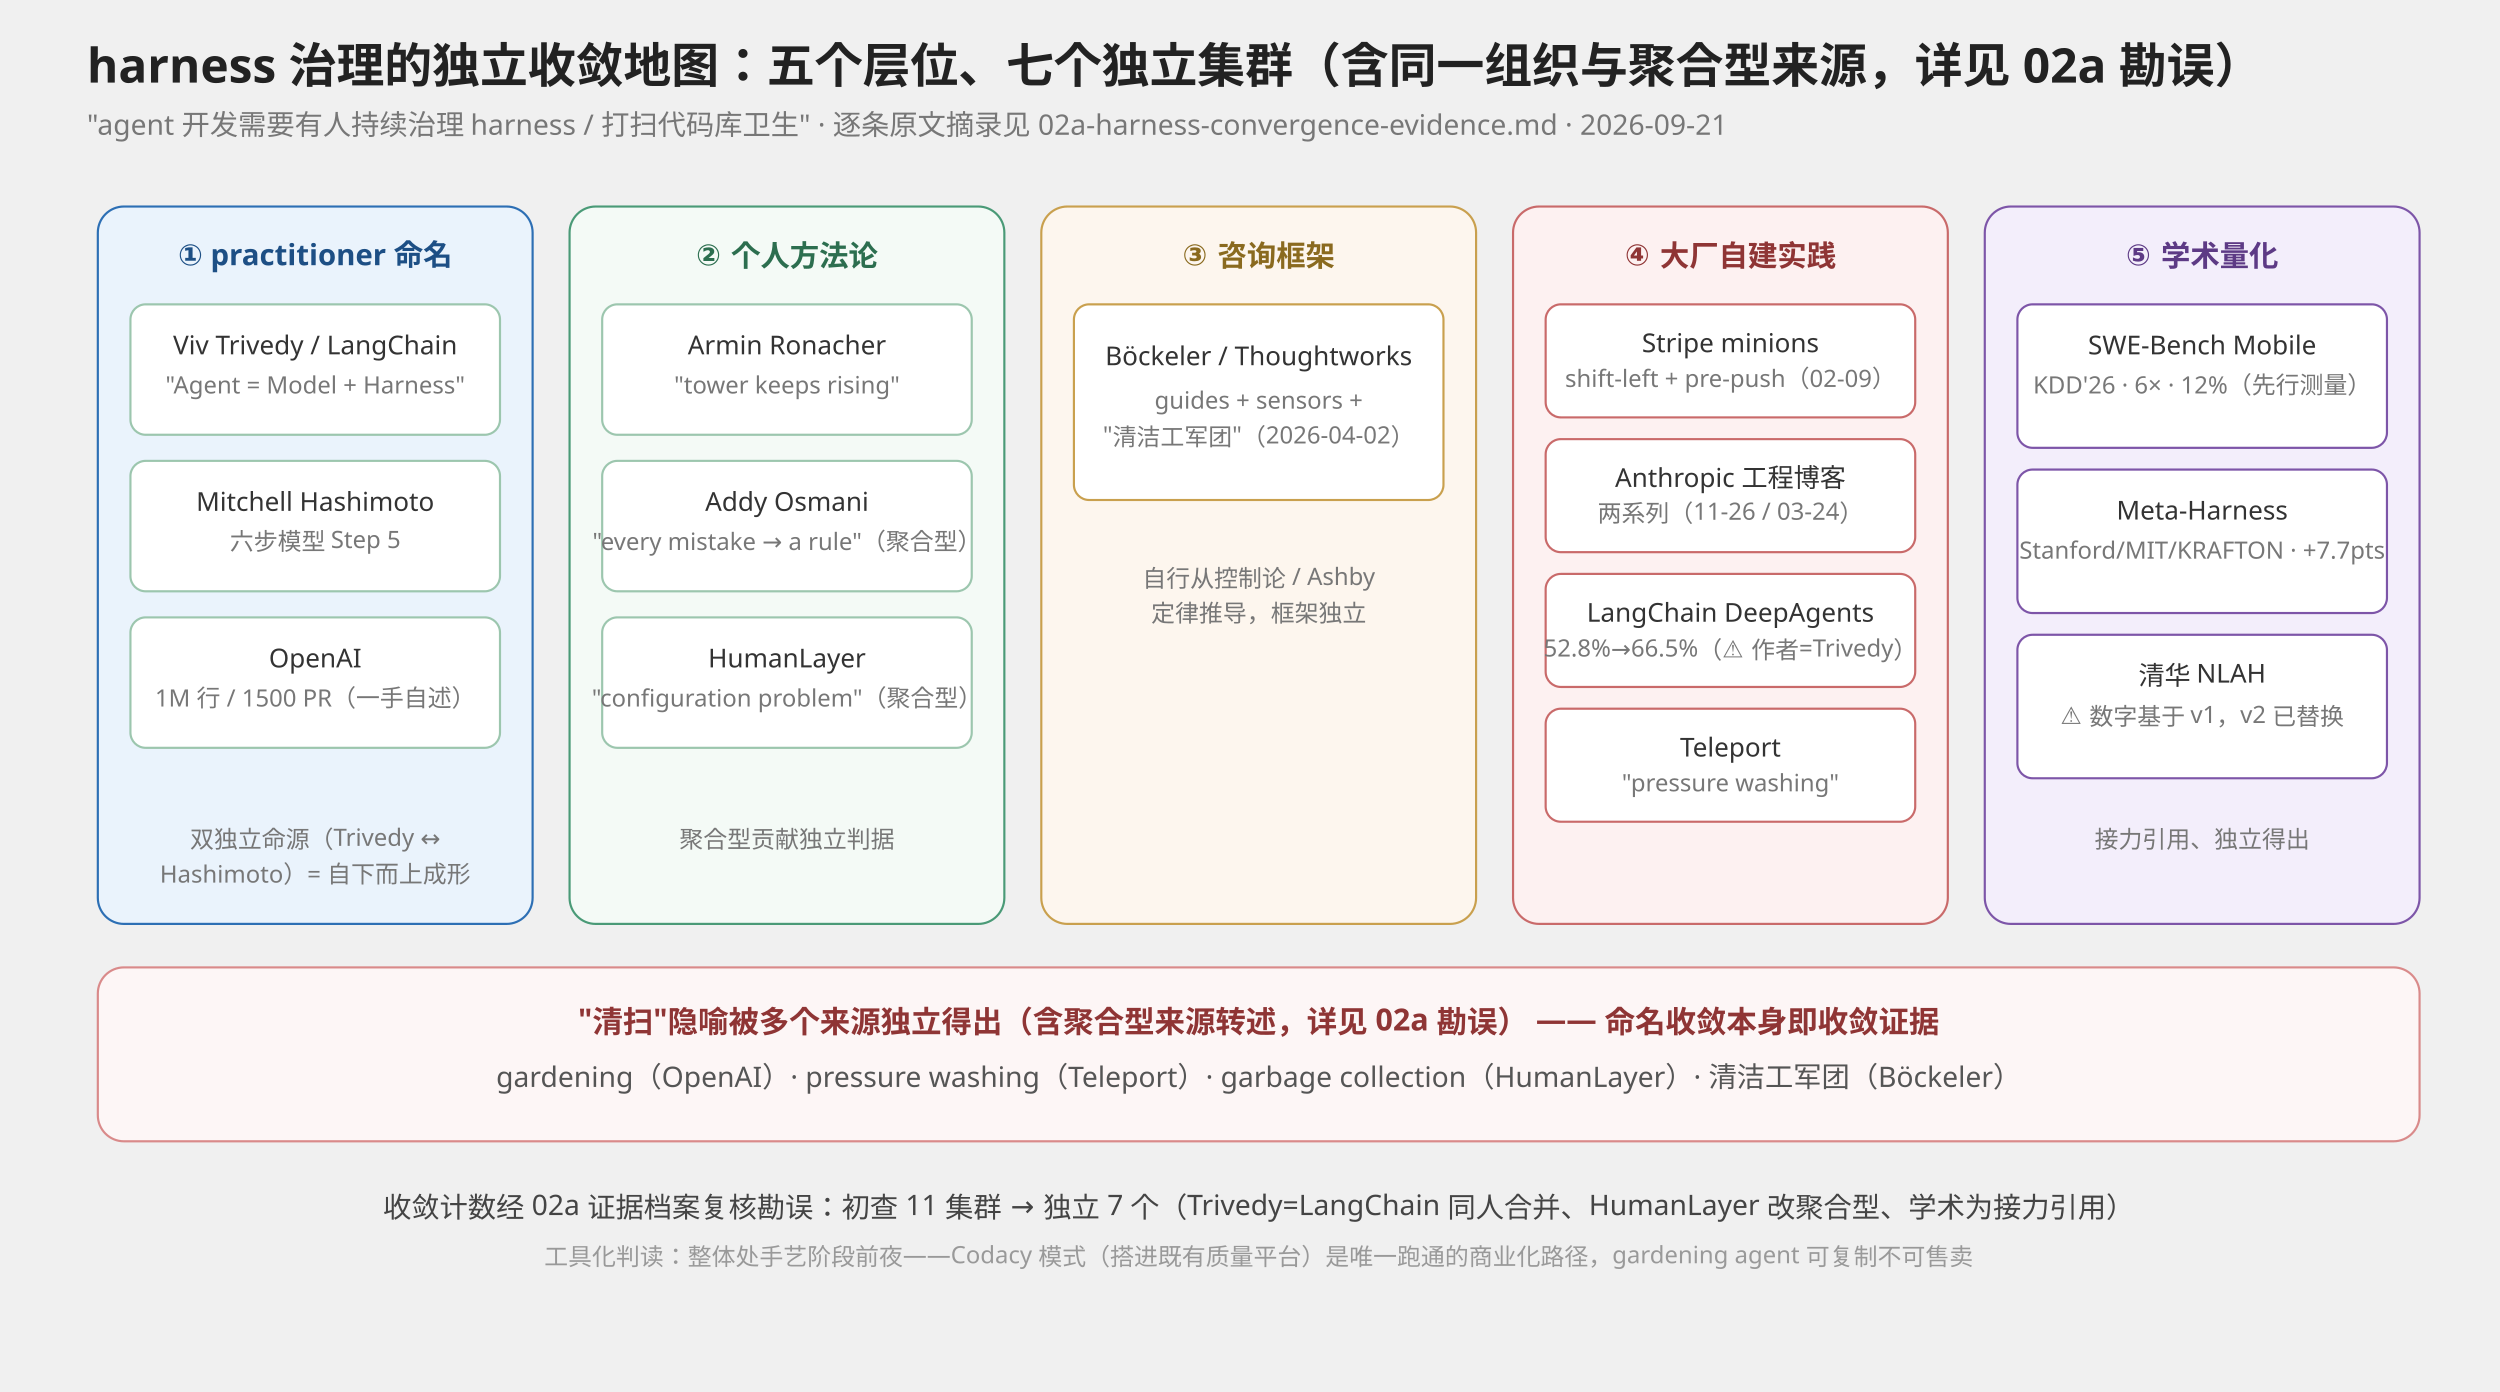
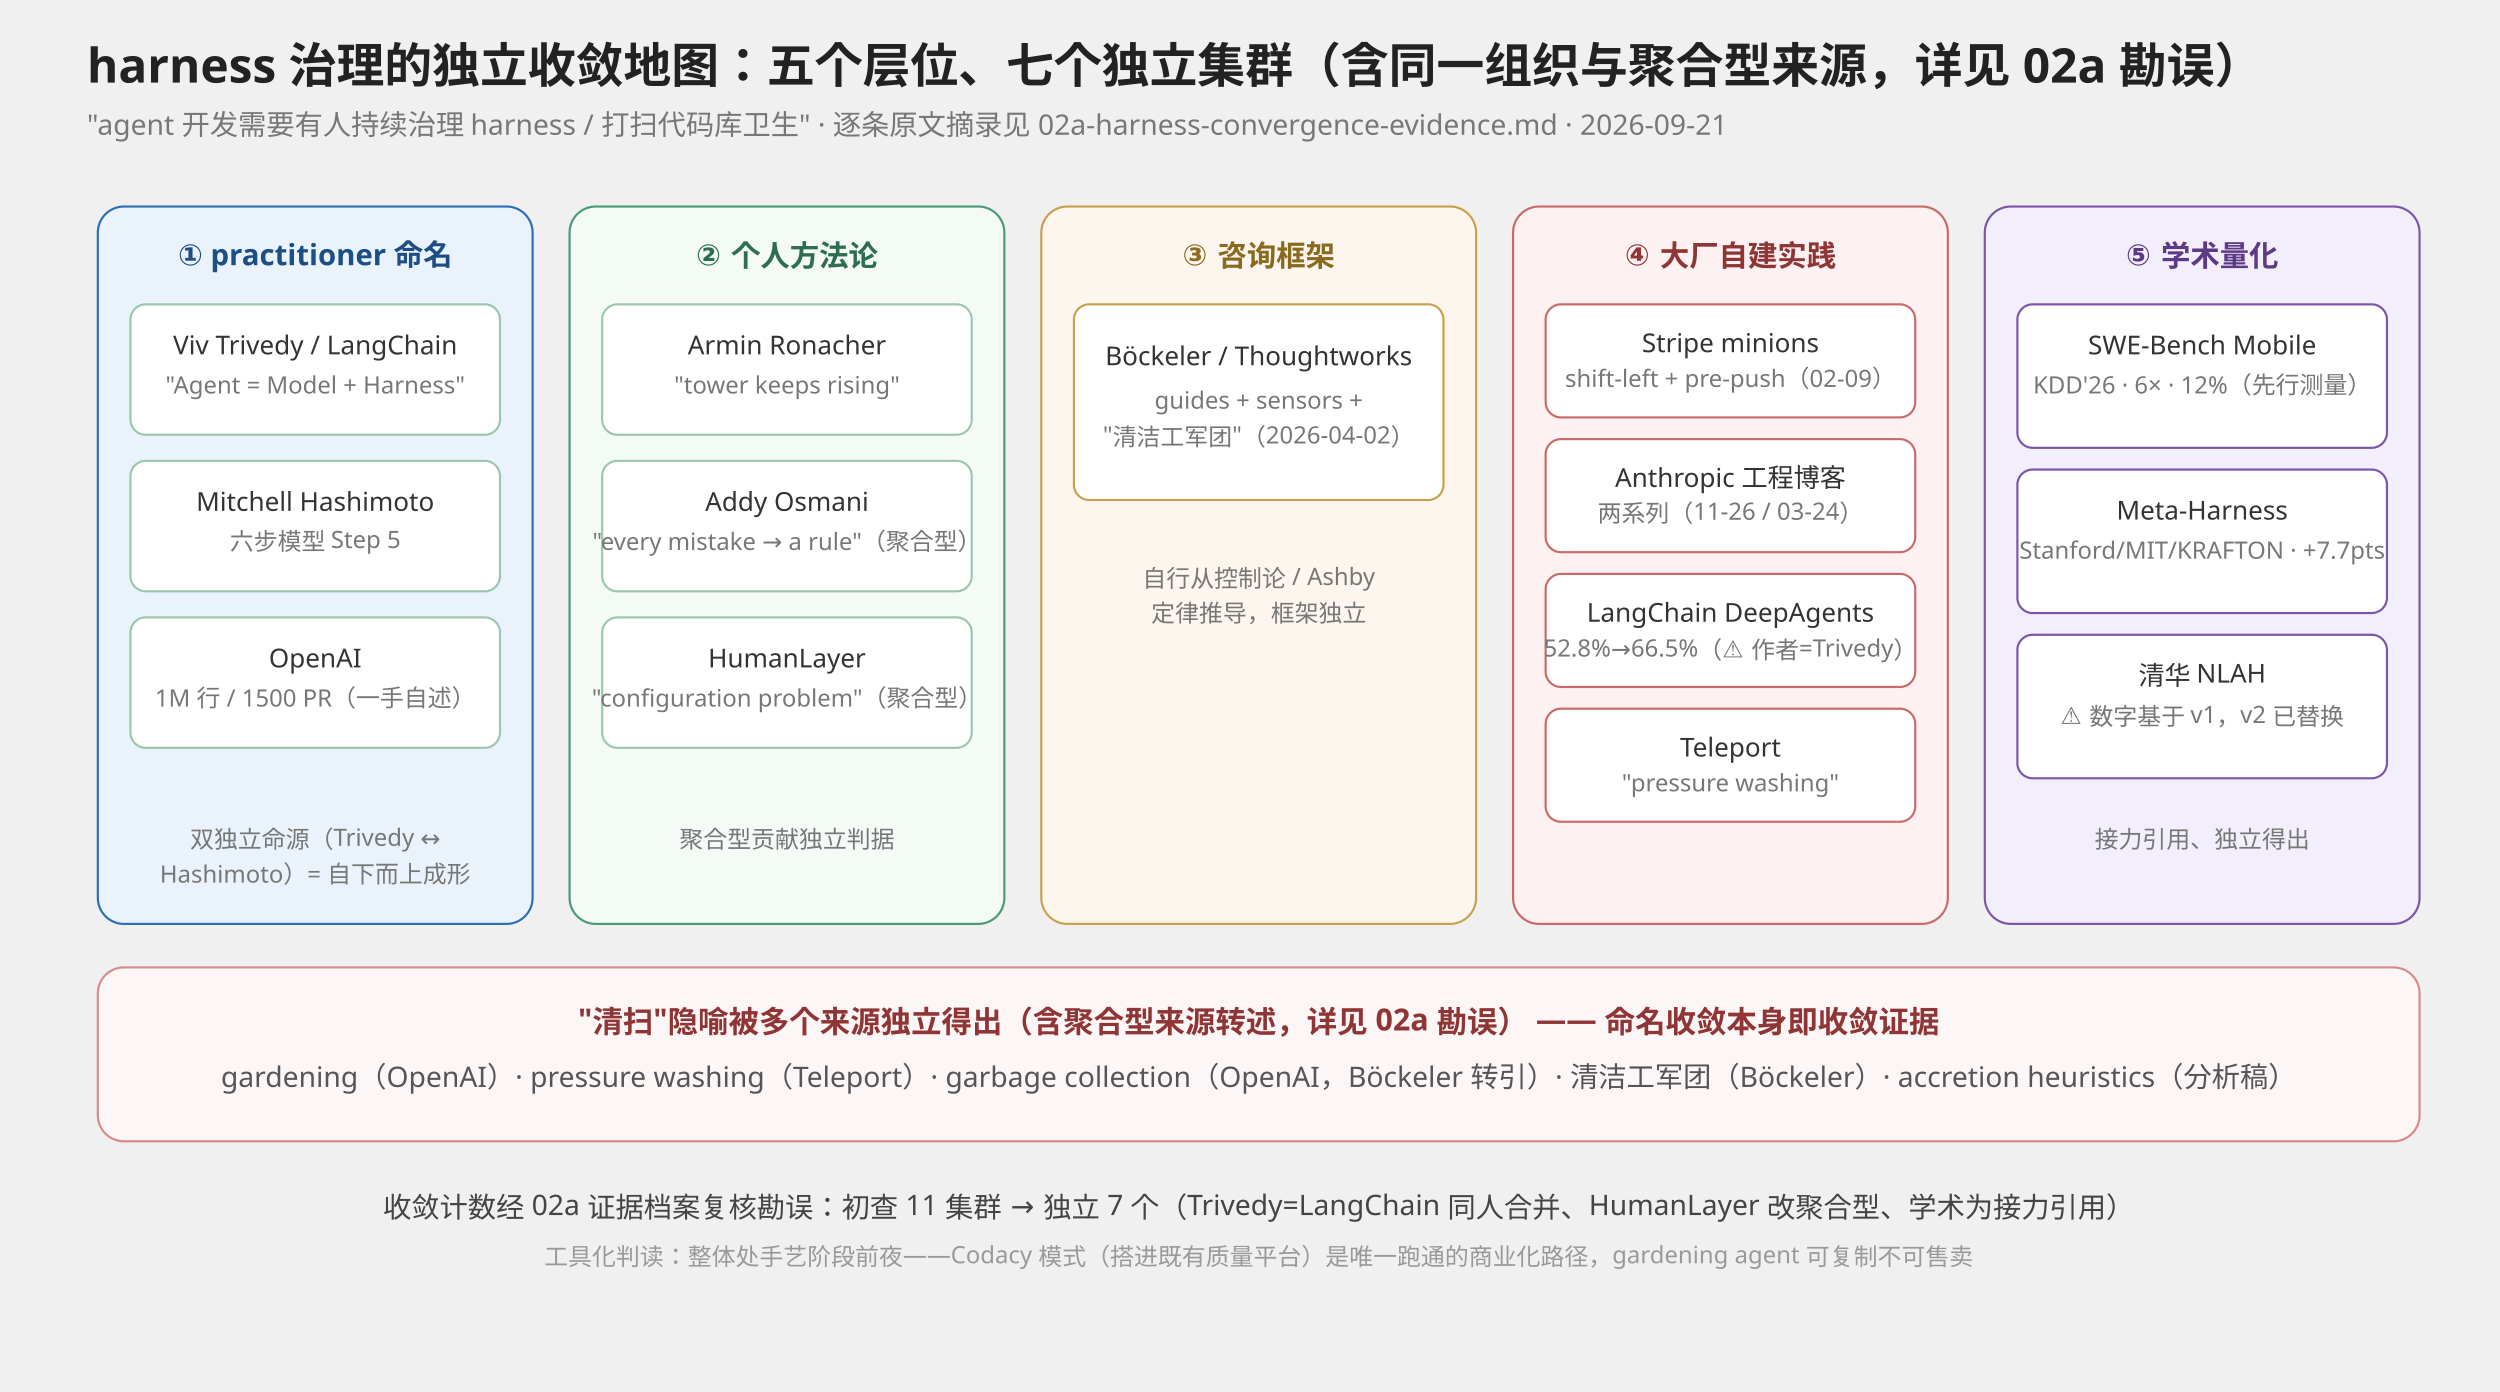
<svg xmlns="http://www.w3.org/2000/svg" width="1150" height="640" viewBox="0 0 1150 640" font-family="'PingFang SC','Hiragino Sans GB','Microsoft YaHei',sans-serif">
  <text x="40" y="38" font-size="22" font-weight="700" fill="#222">harness 治理的独立收敛地图：五个层位、七个独立集群（含同一组织与聚合型来源，详见 02a 勘误）</text>
  <text x="40" y="62" font-size="13" fill="#777">"agent 开发需要有人持续治理 harness / 打扫代码库卫生" · 逐条原文摘录见 02a-harness-convergence-evidence.md · 2026-09-21</text>
  <g font-size="12">
    <rect x="45" y="95" width="200" height="330" rx="12" fill="#eaf3fc" stroke="#2d6fb4" />
    <text x="145" y="122" font-size="13.5" font-weight="700" text-anchor="middle" fill="#1d4f85">① practitioner 命名</text>
    <rect x="60" y="140" width="170" height="60" rx="7" fill="#fff" stroke="#9cc6ae" />
    <text x="145" y="163" text-anchor="middle" fill="#333">Viv Trivedy / LangChain</text>
    <text x="145" y="181" text-anchor="middle" fill="#777" font-size="11">"Agent = Model + Harness"</text>
    <rect x="60" y="212" width="170" height="60" rx="7" fill="#fff" stroke="#9cc6ae" />
    <text x="145" y="235" text-anchor="middle" fill="#333">Mitchell Hashimoto</text>
    <text x="145" y="253" text-anchor="middle" fill="#777" font-size="11">六步模型 Step 5</text>
    <rect x="60" y="284" width="170" height="60" rx="7" fill="#fff" stroke="#9cc6ae" />
    <text x="145" y="307" text-anchor="middle" fill="#333">OpenAI</text>
    <text x="145" y="325" text-anchor="middle" fill="#777" font-size="11">1M 行 / 1500 PR（一手自述）</text>
    <text x="145" y="390" text-anchor="middle" fill="#777" font-size="11">双独立命源（Trivedy ↔</text>
    <text x="145" y="406" text-anchor="middle" fill="#777" font-size="11">Hashimoto）= 自下而上成形</text>
    <rect x="262" y="95" width="200" height="330" rx="12" fill="#f4faf6" stroke="#4a9a77" />
    <text x="362" y="122" font-size="13.5" font-weight="700" text-anchor="middle" fill="#2c6e4f">② 个人方法论</text>
    <rect x="277" y="140" width="170" height="60" rx="7" fill="#fff" stroke="#9cc6ae" />
    <text x="362" y="163" text-anchor="middle" fill="#333">Armin Ronacher</text>
    <text x="362" y="181" text-anchor="middle" fill="#777" font-size="11">"tower keeps rising"</text>
    <rect x="277" y="212" width="170" height="60" rx="7" fill="#fff" stroke="#9cc6ae" />
    <text x="362" y="235" text-anchor="middle" fill="#333">Addy Osmani</text>
    <text x="362" y="253" text-anchor="middle" fill="#777" font-size="11">"every mistake → a rule"（聚合型）</text>
    <rect x="277" y="284" width="170" height="60" rx="7" fill="#fff" stroke="#9cc6ae" />
    <text x="362" y="307" text-anchor="middle" fill="#333">HumanLayer</text>
    <text x="362" y="325" text-anchor="middle" fill="#777" font-size="11">"configuration problem"（聚合型）</text>
    <text x="362" y="390" text-anchor="middle" fill="#777" font-size="11">聚合型贡献独立判据</text>
    <rect x="479" y="95" width="200" height="330" rx="12" fill="#fdf6ee" stroke="#c9a04e" />
    <text x="579" y="122" font-size="13.5" font-weight="700" text-anchor="middle" fill="#8a6a1f">③ 咨询框架</text>
    <rect x="494" y="140" width="170" height="90" rx="7" fill="#fff" stroke="#c9a04e" />
    <text x="579" y="168" text-anchor="middle" fill="#333">Böckeler / Thoughtworks</text>
    <text x="579" y="188" text-anchor="middle" fill="#777" font-size="11">guides + sensors + </text>
    <text x="579" y="204" text-anchor="middle" fill="#777" font-size="11">"清洁工军团"（2026-04-02）</text>
    <text x="579" y="270" text-anchor="middle" fill="#777" font-size="11">自行从控制论 / Ashby</text>
    <text x="579" y="286" text-anchor="middle" fill="#777" font-size="11">定律推导，框架独立</text>
    <rect x="696" y="95" width="200" height="330" rx="12" fill="#fdf1f1" stroke="#c96a6a" />
    <text x="796" y="122" font-size="13.5" font-weight="700" text-anchor="middle" fill="#8f3535">④ 大厂自建实践</text>
    <rect x="711" y="140" width="170" height="52" rx="7" fill="#fff" stroke="#c96a6a" />
    <text x="796" y="162" text-anchor="middle" fill="#333">Stripe minions</text>
    <text x="796" y="178" text-anchor="middle" fill="#777" font-size="11">shift-left + pre-push（02-09）</text>
    <rect x="711" y="202" width="170" height="52" rx="7" fill="#fff" stroke="#c96a6a" />
    <text x="796" y="224" text-anchor="middle" fill="#333">Anthropic 工程博客</text>
    <text x="796" y="240" text-anchor="middle" fill="#777" font-size="11">两系列（11-26 / 03-24）</text>
    <rect x="711" y="264" width="170" height="52" rx="7" fill="#fff" stroke="#c96a6a" />
    <text x="796" y="286" text-anchor="middle" fill="#333">LangChain DeepAgents</text>
    <text x="796" y="302" text-anchor="middle" fill="#777" font-size="11">52.8%→66.5%（⚠ 作者=Trivedy）</text>
    <rect x="711" y="326" width="170" height="52" rx="7" fill="#fff" stroke="#c96a6a" />
    <text x="796" y="348" text-anchor="middle" fill="#333">Teleport</text>
    <text x="796" y="364" text-anchor="middle" fill="#777" font-size="11">"pressure washing"</text>
    <rect x="913" y="95" width="200" height="330" rx="12" fill="#f3eefb" stroke="#7d55a8" />
    <text x="1013" y="122" font-size="13.5" font-weight="700" text-anchor="middle" fill="#5d3a85">⑤ 学术量化</text>
    <rect x="928" y="140" width="170" height="66" rx="7" fill="#fff" stroke="#7d55a8" />
    <text x="1013" y="163" text-anchor="middle" fill="#333">SWE-Bench Mobile</text>
    <text x="1013" y="181" text-anchor="middle" fill="#777" font-size="11">KDD'26 · 6× · 12%（先行测量）</text>
    <rect x="928" y="216" width="170" height="66" rx="7" fill="#fff" stroke="#7d55a8" />
    <text x="1013" y="239" text-anchor="middle" fill="#333">Meta-Harness</text>
    <text x="1013" y="257" text-anchor="middle" fill="#777" font-size="11">Stanford/MIT/KRAFTON · +7.7pts</text>
    <rect x="928" y="292" width="170" height="66" rx="7" fill="#fff" stroke="#7d55a8" />
    <text x="1013" y="315" text-anchor="middle" fill="#333">清华 NLAH</text>
    <text x="1013" y="333" text-anchor="middle" fill="#777" font-size="11">⚠ 数字基于 v1，v2 已替换</text>
    <text x="1013" y="390" text-anchor="middle" fill="#777" font-size="11">接力引用、独立得出</text>
  </g>
  <rect x="45" y="445" width="1068" height="80" rx="12" fill="#fdf6f6" stroke="#d98a8a" />
  <text x="579" y="474" font-size="14" font-weight="700" text-anchor="middle" fill="#8f3535">"清扫"隐喻被多个来源独立得出（含聚合型来源转述，详见 02a 勘误） —— 命名收敛本身即收敛证据</text>
-   <text x="579" y="500" font-size="13" text-anchor="middle" fill="#555">gardening（OpenAI）· pressure washing（Teleport）· garbage collection（HumanLayer）· 清洁工军团（Böckeler）</text>
+   <text x="579" y="500" font-size="13" text-anchor="middle" fill="#555">gardening（OpenAI）· pressure washing（Teleport）· garbage collection（OpenAI，Böckeler 转引）· 清洁工军团（Böckeler）· accretion heuristics（分析稿）</text>
  <text x="579" y="560" font-size="13" fill="#444" text-anchor="middle">收敛计数经 02a 证据档案复核勘误：初查 11 集群 → 独立 7 个（Trivedy=LangChain 同人合并、HumanLayer 改聚合型、学术为接力引用）</text>
  <text x="579" y="582" font-size="11" fill="#999" text-anchor="middle">工具化判读：整体处手艺阶段前夜——Codacy 模式（搭进既有质量平台）是唯一跑通的商业化路径，gardening agent 可复制不可售卖</text>
</svg>
